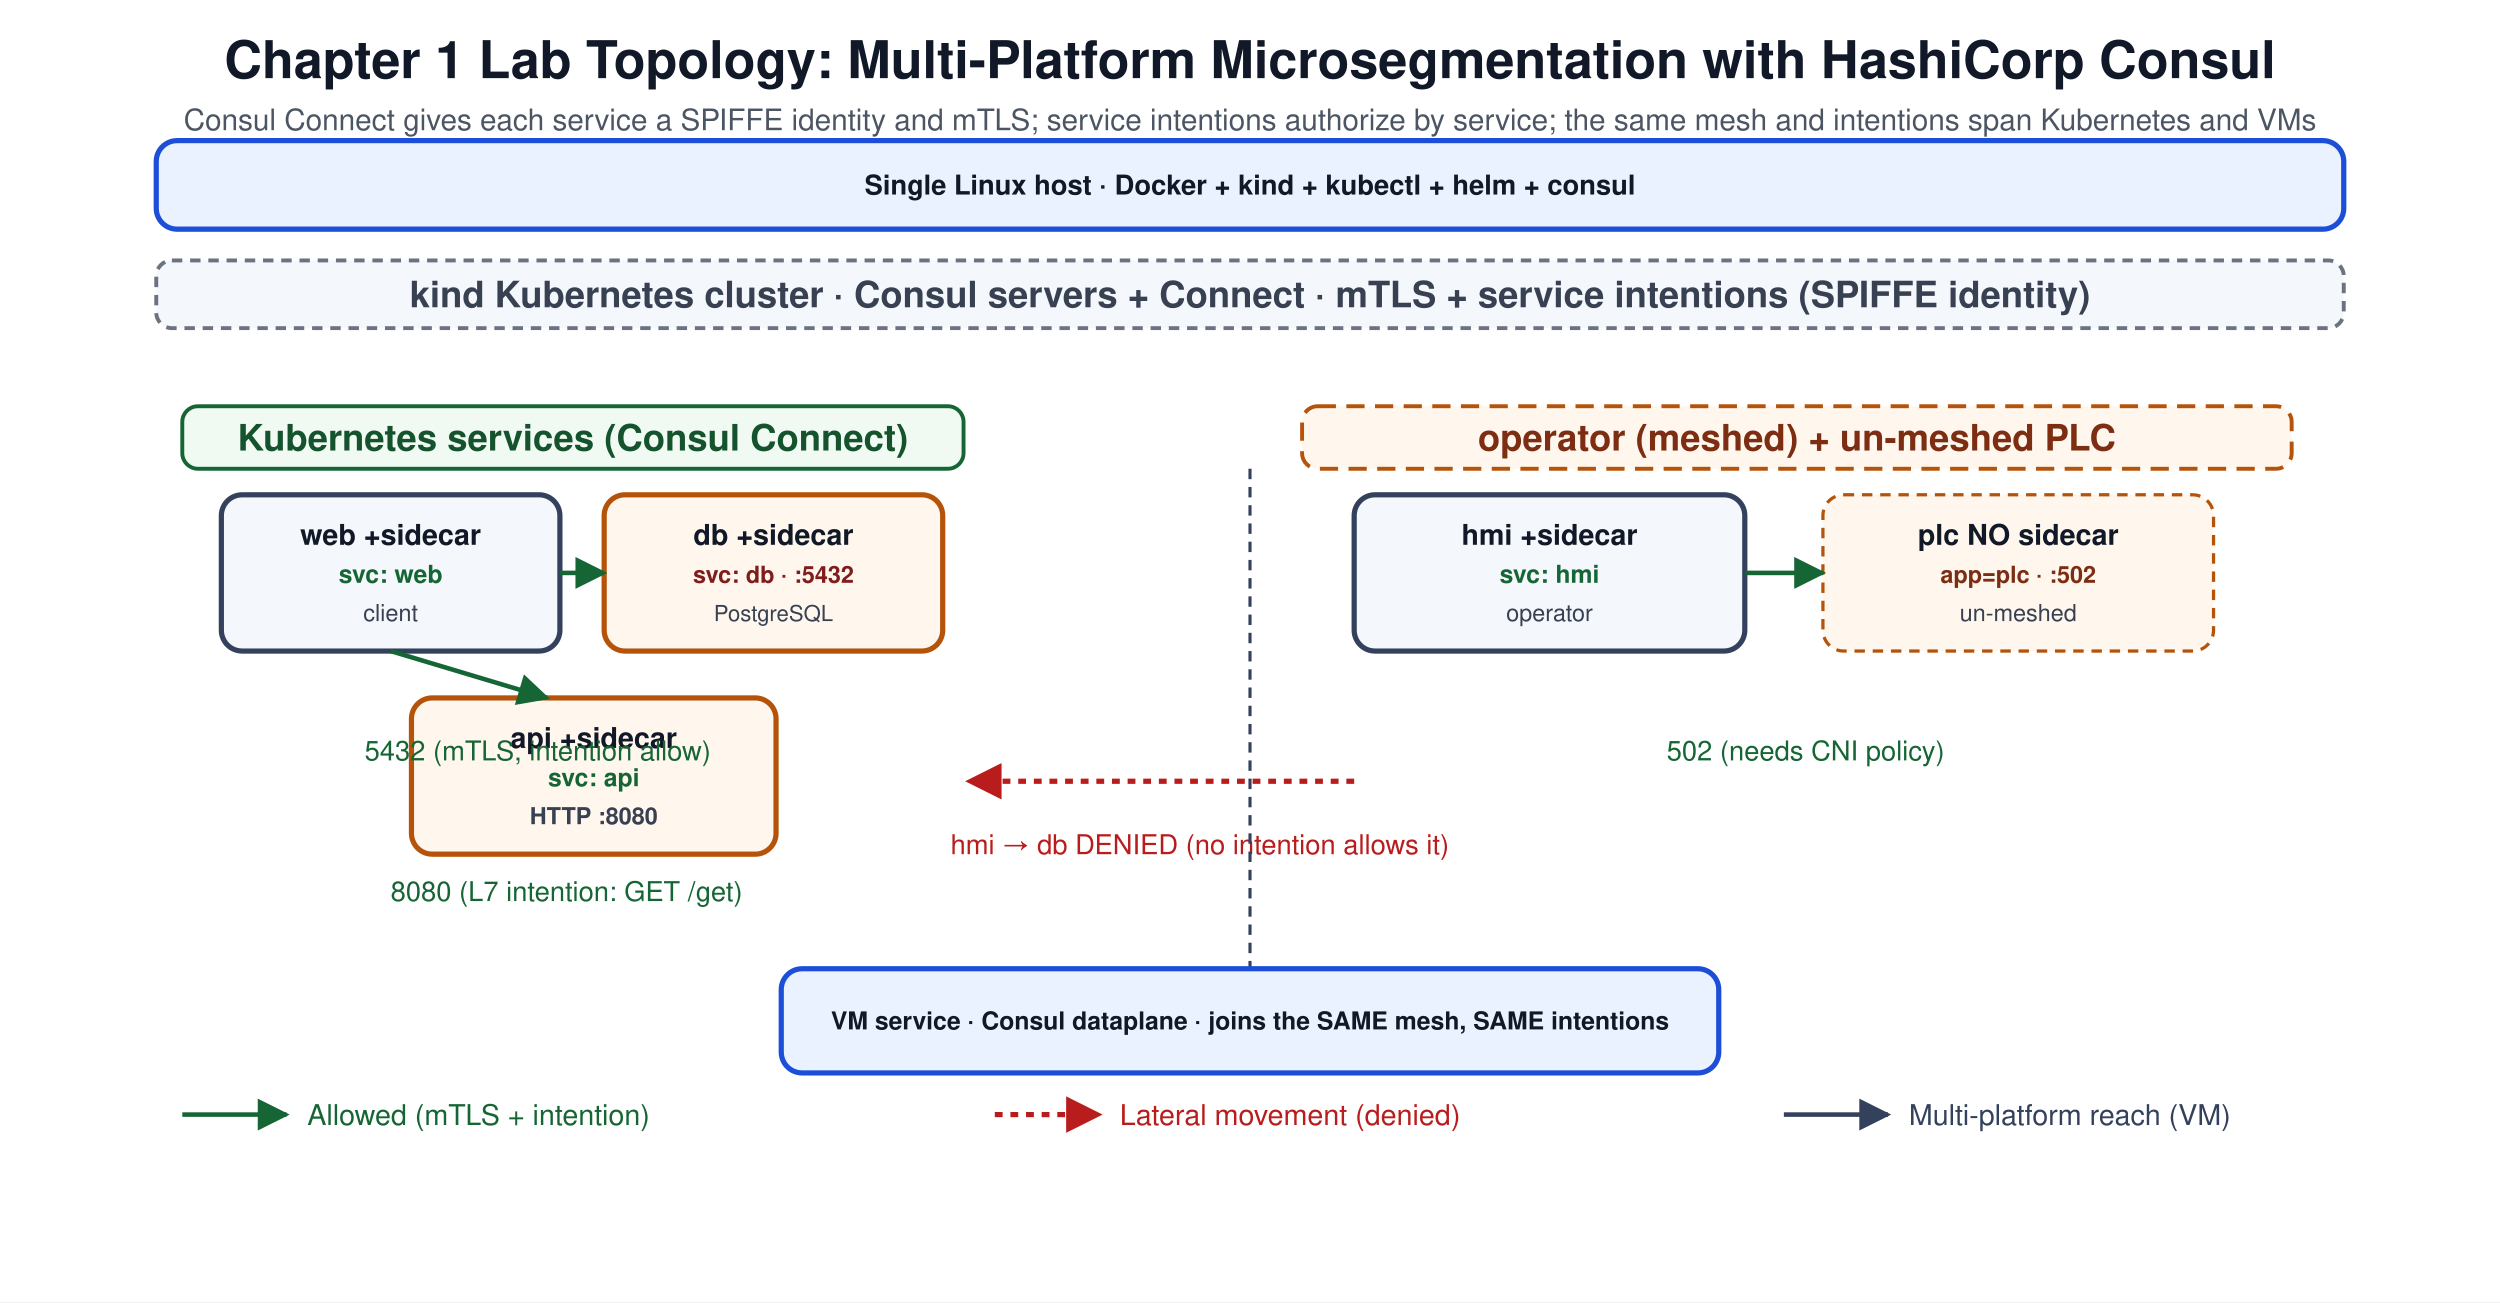
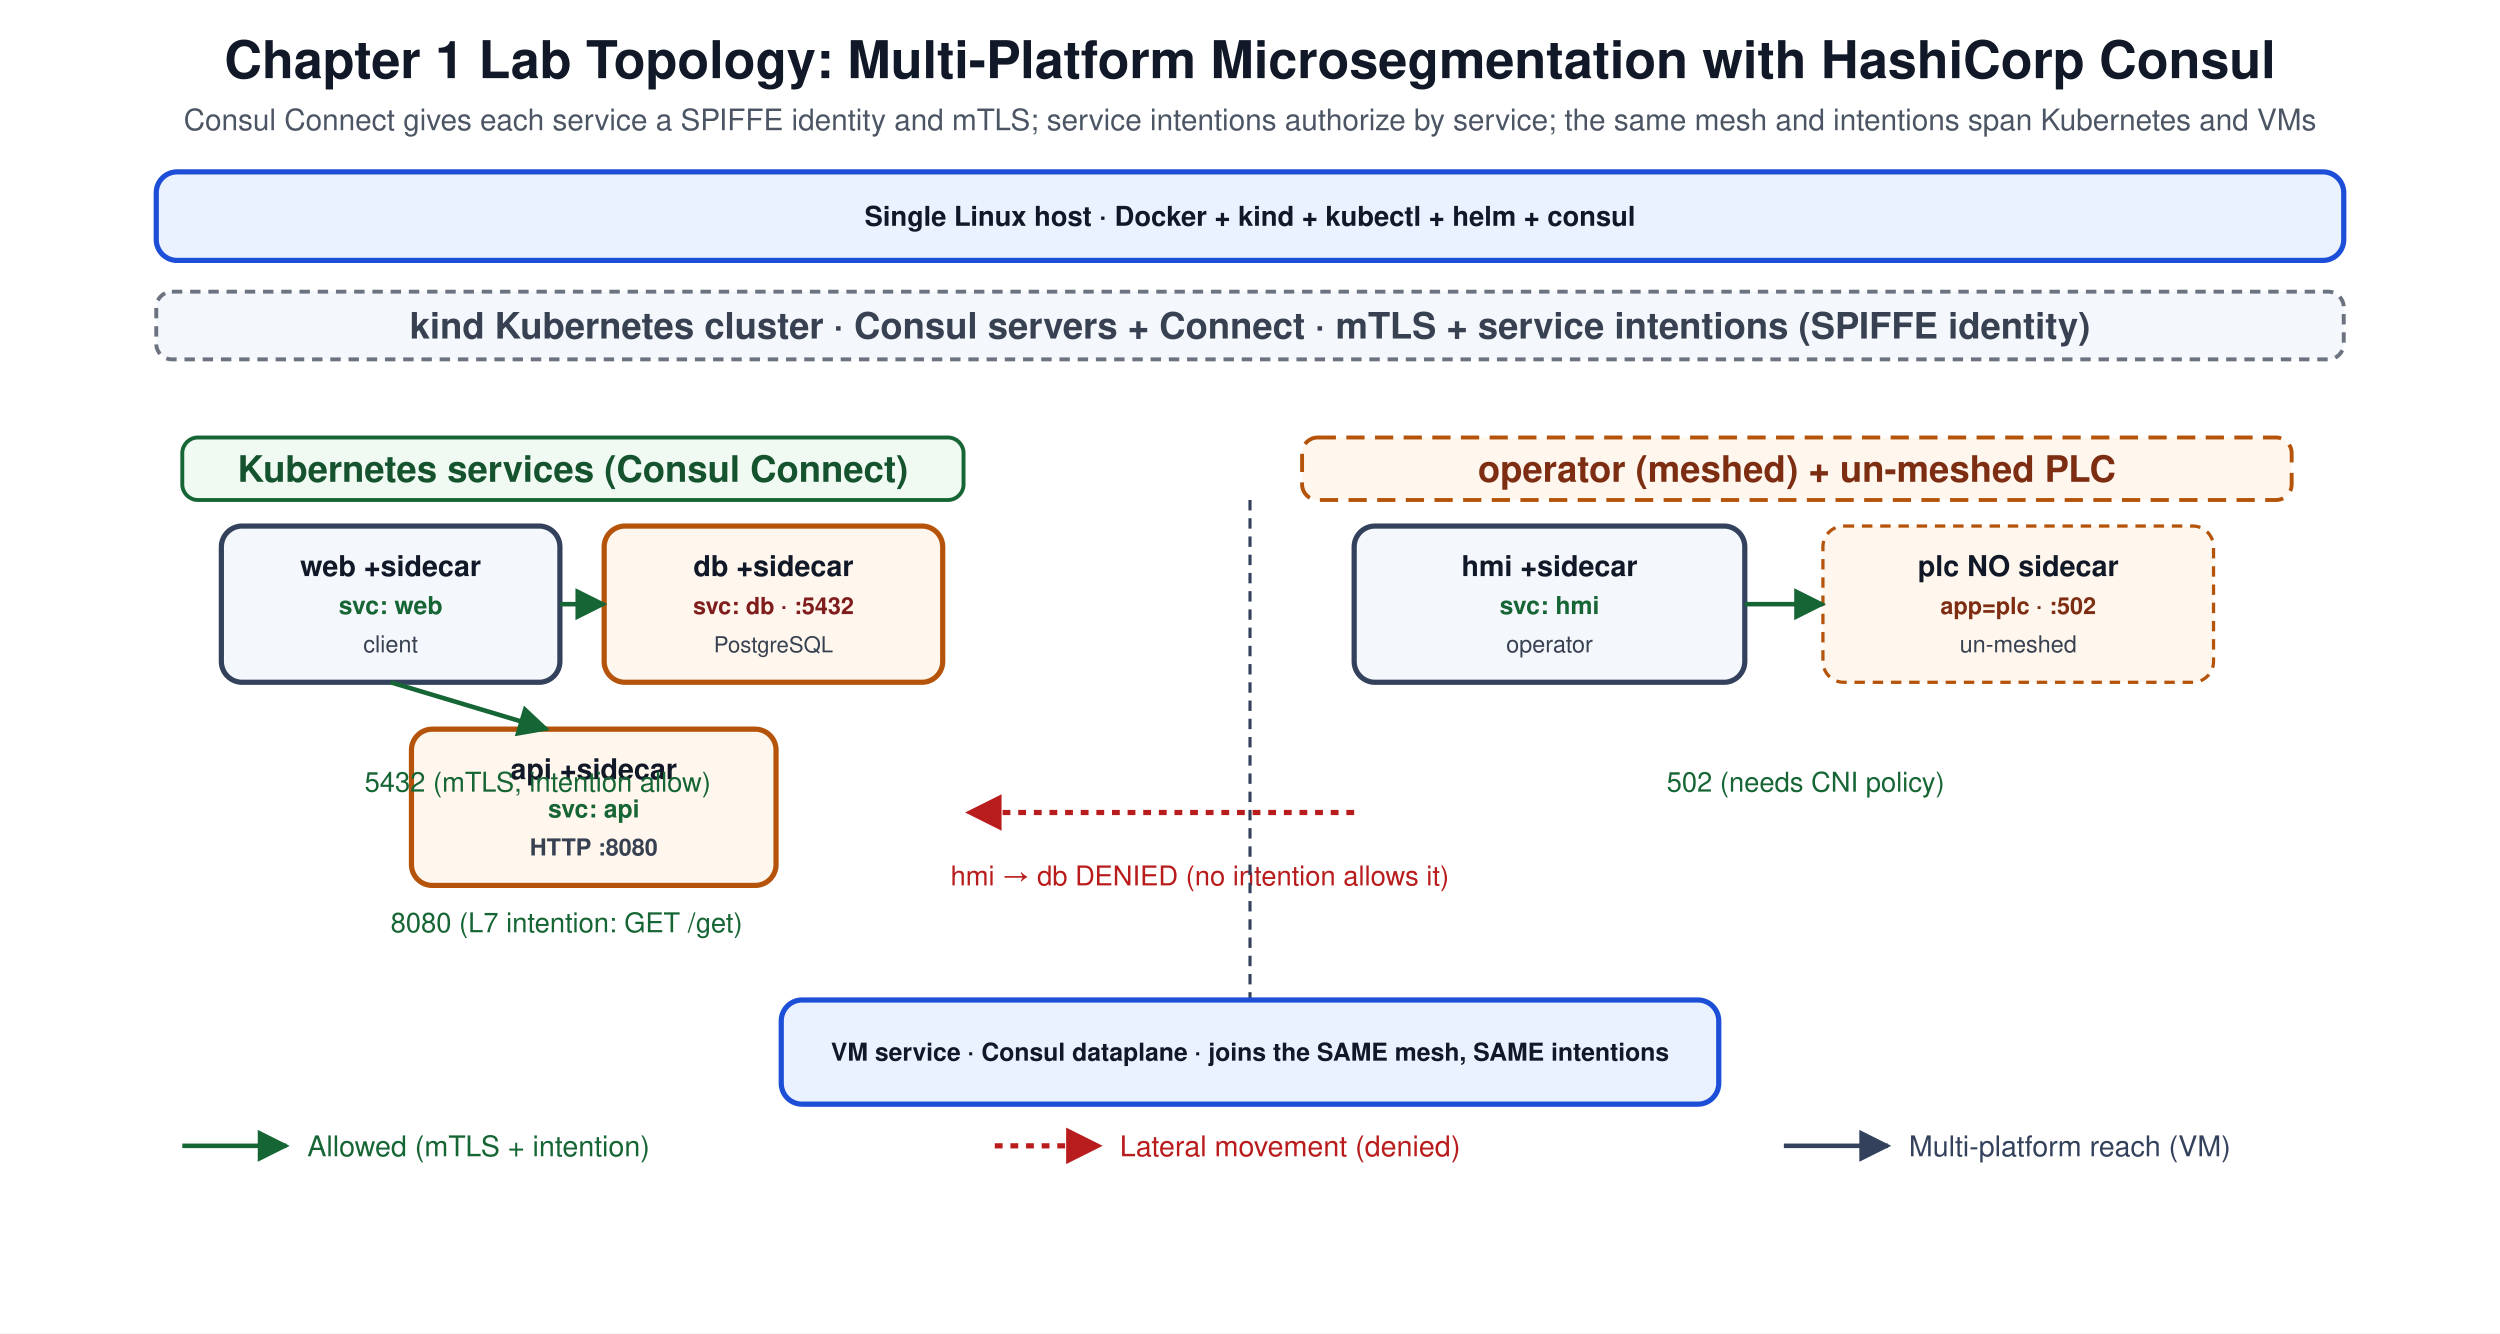
- <svg xmlns="http://www.w3.org/2000/svg" viewBox="0 0 960 500" font-family="Helvetica, Arial, sans-serif">
+ <svg xmlns="http://www.w3.org/2000/svg" viewBox="0 0 960 512" font-family="Helvetica, Arial, sans-serif">
  <defs>
    <marker id="arrow-alt" viewBox="0 0 10 10" refX="9" refY="5" markerWidth="7" markerHeight="7" orient="auto-start-reverse">
      <path d="M0,0 L10,5 L0,10 z" fill="#166534" />
    </marker>
    <marker id="arrow-mgmt" viewBox="0 0 10 10" refX="9" refY="5" markerWidth="7" markerHeight="7" orient="auto-start-reverse">
      <path d="M0,0 L10,5 L0,10 z" fill="#33415c" />
    </marker>
    <marker id="arrow-warn" viewBox="0 0 10 10" refX="9" refY="5" markerWidth="7" markerHeight="7" orient="auto-start-reverse">
      <path d="M0,0 L10,5 L0,10 z" fill="#b91c1c" />
    </marker>
  </defs>
-   <rect x="0" y="0" width="960" height="500" fill="#ffffff" />
+   <rect x="0" y="0" width="960" height="512" fill="#ffffff" />
  <text x="480.0" y="30" text-anchor="middle" font-size="20" font-weight="700" fill="#111827">Chapter 1 Lab Topology: Multi-Platform Microsegmentation with HashiCorp Consul</text>
  <text x="480.0" y="50" text-anchor="middle" font-size="11.4" fill="#4b5563">Consul Connect gives each service a SPIFFE identity and mTLS; service intentions authorize by service; the same mesh and intentions span Kubernetes and VMs</text>
-   <rect x="60" y="54" width="840" height="34" rx="8" fill="#eaf2ff" stroke="#1d4ed8" stroke-width="2" />
-   <text x="480.0" y="74.7" text-anchor="middle" font-size="10.5" font-weight="700" fill="#111827">Single Linux host · Docker + kind + kubectl + helm + consul</text>
-   <rect x="60" y="100" width="840" height="26" rx="6" fill="#f4f7fb" stroke="#6b7280" stroke-width="1.5" stroke-dasharray="4 3" />
-   <text x="480.0" y="118.0" text-anchor="middle" font-size="14" font-weight="600" fill="#374151">kind Kubernetes cluster · Consul servers + Connect · mTLS + service intentions (SPIFFE identity)</text>
-   <rect x="70" y="156" width="300" height="24" rx="6" fill="#f0faf2" stroke="#166534" stroke-width="1.5" />
-   <text x="220.0" y="173.0" text-anchor="middle" font-size="14" font-weight="600" fill="#14532d">Kubernetes services  (Consul Connect)</text>
-   <rect x="85" y="190" width="130" height="60" rx="8" fill="#f4f7fb" stroke="#33415c" stroke-width="2" />
-   <text x="150.0" y="209.2" text-anchor="middle" font-size="11" font-weight="700" fill="#111827">web  +sidecar</text>
-   <text x="150.0" y="223.8" text-anchor="middle" font-size="9.5" font-weight="700" fill="#166534">svc: web</text>
-   <text x="150.0" y="238.5" text-anchor="middle" font-size="9" font-weight="400" fill="#374151">client</text>
-   <rect x="232" y="190" width="130" height="60" rx="8" fill="#fff7ed" stroke="#b45309" stroke-width="2" />
-   <text x="297.0" y="209.2" text-anchor="middle" font-size="11" font-weight="700" fill="#111827">db  +sidecar</text>
-   <text x="297.0" y="223.8" text-anchor="middle" font-size="9" font-weight="700" fill="#7f1d1d">svc: db · :5432</text>
-   <text x="297.0" y="238.5" text-anchor="middle" font-size="8.5" font-weight="400" fill="#374151">PostgreSQL</text>
-   <rect x="158" y="268" width="140" height="60" rx="8" fill="#fff7ed" stroke="#b45309" stroke-width="2" />
-   <text x="228.0" y="287.2" text-anchor="middle" font-size="11" font-weight="700" fill="#111827">api  +sidecar</text>
-   <text x="228.0" y="301.9" text-anchor="middle" font-size="9.5" font-weight="700" fill="#166534">svc: api</text>
-   <text x="228.0" y="316.5" text-anchor="middle" font-size="9" font-weight="700" fill="#374151">HTTP :8080</text>
-   <line x1="215" y1="220" x2="232" y2="220" stroke="#166534" stroke-width="1.75" marker-end="url(#arrow-alt)" />
-   <text x="140" y="292" font-size="10.5" fill="#166534">5432 (mTLS, intention allow)</text>
-   <line x1="150" y1="250" x2="210" y2="268" stroke="#166534" stroke-width="1.75" marker-end="url(#arrow-alt)" />
-   <text x="150" y="346" font-size="10.5" fill="#166534">8080 (L7 intention: GET /get)</text>
-   <rect x="500" y="156" width="380" height="24" rx="6" fill="#fff7ed" stroke="#b45309" stroke-width="1.5" stroke-dasharray="7 4" />
-   <text x="690.0" y="173.0" text-anchor="middle" font-size="14" font-weight="600" fill="#7c2d12">operator (meshed) + un-meshed PLC</text>
-   <rect x="520" y="190" width="150" height="60" rx="8" fill="#f4f7fb" stroke="#33415c" stroke-width="2" />
-   <text x="595.0" y="209.2" text-anchor="middle" font-size="11" font-weight="700" fill="#111827">hmi  +sidecar</text>
-   <text x="595.0" y="223.8" text-anchor="middle" font-size="9.5" font-weight="700" fill="#166534">svc: hmi</text>
-   <text x="595.0" y="238.5" text-anchor="middle" font-size="9" font-weight="400" fill="#374151">operator</text>
-   <rect x="700" y="190" width="150" height="60" rx="8" fill="#fff7ed" stroke="#b45309" stroke-width="1.25" stroke-dasharray="4 3" />
-   <text x="775.0" y="209.2" text-anchor="middle" font-size="11" font-weight="700" fill="#111827">plc  NO sidecar</text>
-   <text x="775.0" y="223.8" text-anchor="middle" font-size="9" font-weight="700" fill="#7c2d12">app=plc · :502</text>
-   <text x="775.0" y="238.5" text-anchor="middle" font-size="9" font-weight="400" fill="#374151">un-meshed</text>
-   <line x1="670" y1="220" x2="700" y2="220" stroke="#166534" stroke-width="1.75" marker-end="url(#arrow-alt)" />
-   <text x="640" y="292" font-size="10.5" fill="#166534">502 (needs CNI policy)</text>
-   <line x1="520" y1="300" x2="372" y2="300" stroke="#b91c1c" stroke-width="2" stroke-dasharray="3 3" marker-end="url(#arrow-warn)" />
-   <text x="365" y="328" font-size="10.5" fill="#b91c1c">hmi → db DENIED (no intention allows it)</text>
-   <line x1="480" y1="180" x2="480" y2="372" stroke="#33415c" stroke-width="1.2" stroke-dasharray="4 3" />
-   <rect x="300" y="372" width="360" height="40" rx="8" fill="#eaf2ff" stroke="#1d4ed8" stroke-width="2" />
-   <text x="480.0" y="395.3" text-anchor="middle" font-size="9.5" font-weight="700" fill="#111827">VM service · Consul dataplane · joins the SAME mesh, SAME intentions</text>
-   <line x1="70" y1="428" x2="110" y2="428" stroke="#166534" stroke-width="1.75" marker-end="url(#arrow-alt)" />
-   <text x="118" y="432" font-size="11" fill="#166534">Allowed (mTLS + intention)</text>
-   <line x1="382" y1="428" x2="422" y2="428" stroke="#b91c1c" stroke-width="2" stroke-dasharray="3 3" marker-end="url(#arrow-warn)" />
-   <text x="430" y="432" font-size="11" fill="#b91c1c">Lateral movement (denied)</text>
-   <line x1="685" y1="428" x2="725" y2="428" stroke="#33415c" stroke-width="1.75" marker-end="url(#arrow-mgmt)" />
-   <text x="733" y="432" font-size="11" fill="#33415c">Multi-platform reach (VM)</text>
+   <g transform="translate(0,12)">
+     <rect x="60" y="54" width="840" height="34" rx="8" fill="#eaf2ff" stroke="#1d4ed8" stroke-width="2" />
+     <text x="480.0" y="74.7" text-anchor="middle" font-size="10.5" font-weight="700" fill="#111827">Single Linux host · Docker + kind + kubectl + helm + consul</text>
+     <rect x="60" y="100" width="840" height="26" rx="6" fill="#f4f7fb" stroke="#6b7280" stroke-width="1.5" stroke-dasharray="4 3" />
+     <text x="480.0" y="118.0" text-anchor="middle" font-size="14" font-weight="600" fill="#374151">kind Kubernetes cluster · Consul servers + Connect · mTLS + service intentions (SPIFFE identity)</text>
+     <rect x="70" y="156" width="300" height="24" rx="6" fill="#f0faf2" stroke="#166534" stroke-width="1.5" />
+     <text x="220.0" y="173.0" text-anchor="middle" font-size="14" font-weight="600" fill="#14532d">Kubernetes services  (Consul Connect)</text>
+     <rect x="85" y="190" width="130" height="60" rx="8" fill="#f4f7fb" stroke="#33415c" stroke-width="2" />
+     <text x="150.0" y="209.2" text-anchor="middle" font-size="11" font-weight="700" fill="#111827">web  +sidecar</text>
+     <text x="150.0" y="223.8" text-anchor="middle" font-size="9.5" font-weight="700" fill="#166534">svc: web</text>
+     <text x="150.0" y="238.5" text-anchor="middle" font-size="9" font-weight="400" fill="#374151">client</text>
+     <rect x="232" y="190" width="130" height="60" rx="8" fill="#fff7ed" stroke="#b45309" stroke-width="2" />
+     <text x="297.0" y="209.2" text-anchor="middle" font-size="11" font-weight="700" fill="#111827">db  +sidecar</text>
+     <text x="297.0" y="223.8" text-anchor="middle" font-size="9" font-weight="700" fill="#7f1d1d">svc: db · :5432</text>
+     <text x="297.0" y="238.5" text-anchor="middle" font-size="8.5" font-weight="400" fill="#374151">PostgreSQL</text>
+     <rect x="158" y="268" width="140" height="60" rx="8" fill="#fff7ed" stroke="#b45309" stroke-width="2" />
+     <text x="228.0" y="287.2" text-anchor="middle" font-size="11" font-weight="700" fill="#111827">api  +sidecar</text>
+     <text x="228.0" y="301.9" text-anchor="middle" font-size="9.5" font-weight="700" fill="#166534">svc: api</text>
+     <text x="228.0" y="316.5" text-anchor="middle" font-size="9" font-weight="700" fill="#374151">HTTP :8080</text>
+     <line x1="215" y1="220" x2="232" y2="220" stroke="#166534" stroke-width="1.75" marker-end="url(#arrow-alt)" />
+     <text x="140" y="292" font-size="10.5" fill="#166534">5432 (mTLS, intention allow)</text>
+     <line x1="150" y1="250" x2="210" y2="268" stroke="#166534" stroke-width="1.75" marker-end="url(#arrow-alt)" />
+     <text x="150" y="346" font-size="10.5" fill="#166534">8080 (L7 intention: GET /get)</text>
+     <rect x="500" y="156" width="380" height="24" rx="6" fill="#fff7ed" stroke="#b45309" stroke-width="1.5" stroke-dasharray="7 4" />
+     <text x="690.0" y="173.0" text-anchor="middle" font-size="14" font-weight="600" fill="#7c2d12">operator (meshed) + un-meshed PLC</text>
+     <rect x="520" y="190" width="150" height="60" rx="8" fill="#f4f7fb" stroke="#33415c" stroke-width="2" />
+     <text x="595.0" y="209.2" text-anchor="middle" font-size="11" font-weight="700" fill="#111827">hmi  +sidecar</text>
+     <text x="595.0" y="223.8" text-anchor="middle" font-size="9.5" font-weight="700" fill="#166534">svc: hmi</text>
+     <text x="595.0" y="238.5" text-anchor="middle" font-size="9" font-weight="400" fill="#374151">operator</text>
+     <rect x="700" y="190" width="150" height="60" rx="8" fill="#fff7ed" stroke="#b45309" stroke-width="1.25" stroke-dasharray="4 3" />
+     <text x="775.0" y="209.2" text-anchor="middle" font-size="11" font-weight="700" fill="#111827">plc  NO sidecar</text>
+     <text x="775.0" y="223.8" text-anchor="middle" font-size="9" font-weight="700" fill="#7c2d12">app=plc · :502</text>
+     <text x="775.0" y="238.5" text-anchor="middle" font-size="9" font-weight="400" fill="#374151">un-meshed</text>
+     <line x1="670" y1="220" x2="700" y2="220" stroke="#166534" stroke-width="1.75" marker-end="url(#arrow-alt)" />
+     <text x="640" y="292" font-size="10.5" fill="#166534">502 (needs CNI policy)</text>
+     <line x1="520" y1="300" x2="372" y2="300" stroke="#b91c1c" stroke-width="2" stroke-dasharray="3 3" marker-end="url(#arrow-warn)" />
+     <text x="365" y="328" font-size="10.5" fill="#b91c1c">hmi → db DENIED (no intention allows it)</text>
+     <line x1="480" y1="180" x2="480" y2="372" stroke="#33415c" stroke-width="1.2" stroke-dasharray="4 3" />
+     <rect x="300" y="372" width="360" height="40" rx="8" fill="#eaf2ff" stroke="#1d4ed8" stroke-width="2" />
+     <text x="480.0" y="395.3" text-anchor="middle" font-size="9.5" font-weight="700" fill="#111827">VM service · Consul dataplane · joins the SAME mesh, SAME intentions</text>
+     <line x1="70" y1="428" x2="110" y2="428" stroke="#166534" stroke-width="1.75" marker-end="url(#arrow-alt)" />
+     <text x="118" y="432" font-size="11" fill="#166534">Allowed (mTLS + intention)</text>
+     <line x1="382" y1="428" x2="422" y2="428" stroke="#b91c1c" stroke-width="2" stroke-dasharray="3 3" marker-end="url(#arrow-warn)" />
+     <text x="430" y="432" font-size="11" fill="#b91c1c">Lateral movement (denied)</text>
+     <line x1="685" y1="428" x2="725" y2="428" stroke="#33415c" stroke-width="1.75" marker-end="url(#arrow-mgmt)" />
+     <text x="733" y="432" font-size="11" fill="#33415c">Multi-platform reach (VM)</text>
+   </g>
</svg>
